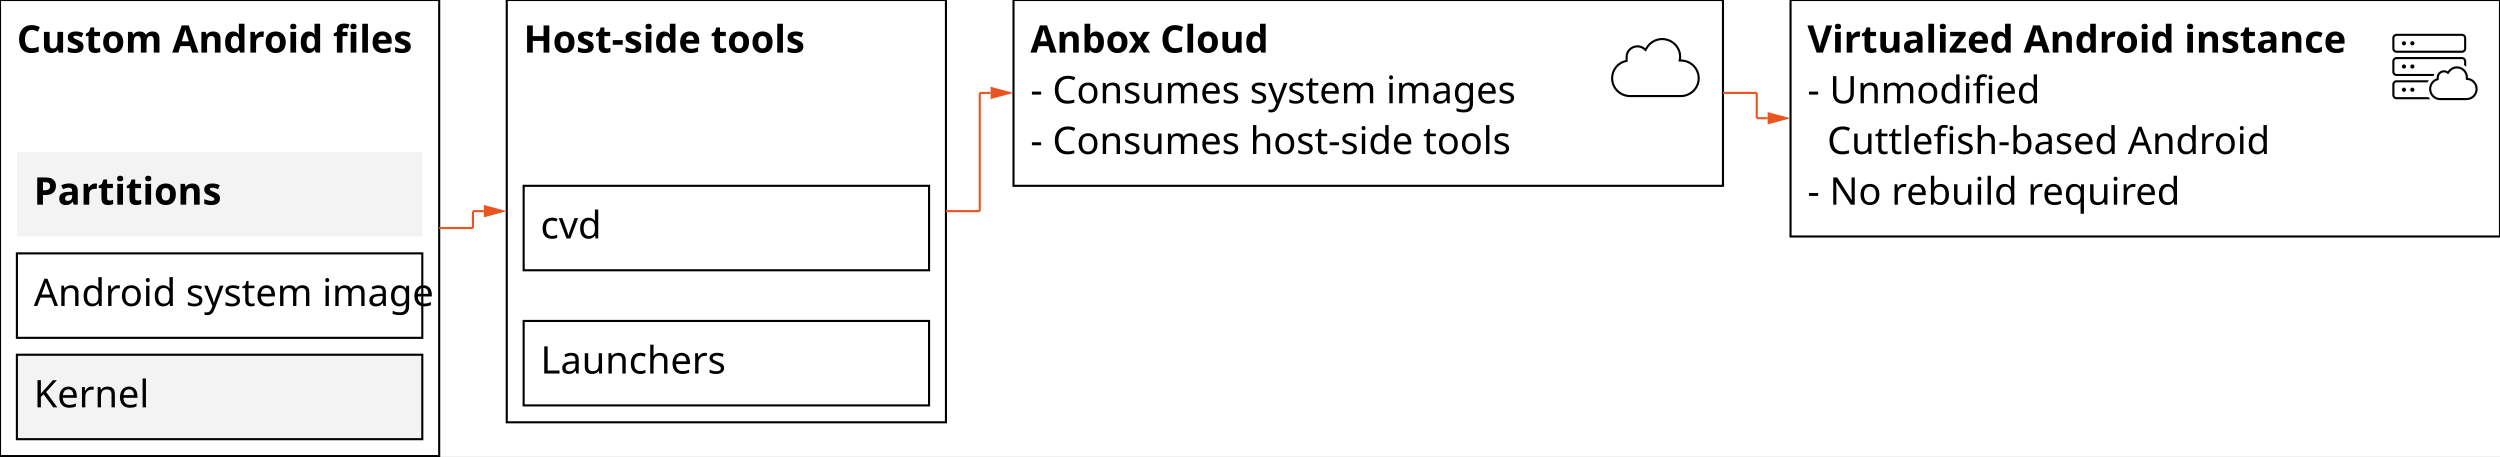
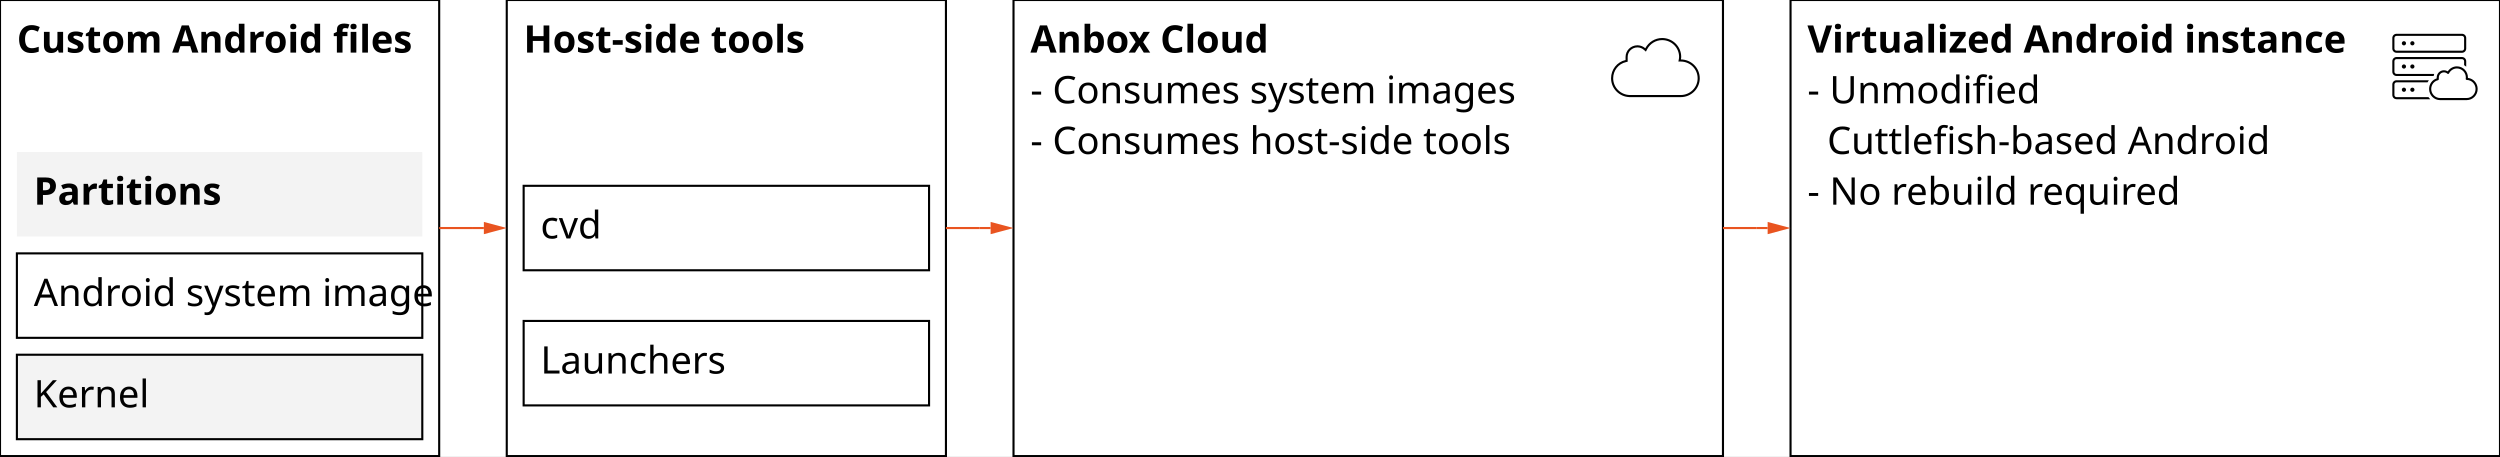
<svg xmlns="http://www.w3.org/2000/svg" width="1184" height="216" viewBox="0 0 1184 216" xml:space="preserve">
  <rect width="1184" height="216" fill="#FFFFFF" />
  <g data-component-id="custom_files">
    <rect x="0" y="0" width="208" height="216" fill="#FFFFFF" stroke="#000000" stroke-width="1" stroke-miterlimit="10" />
    <text font-family="Ubuntu Sans">
      <tspan x="8" y="24.92" font-size="18" font-weight="700" fill="#000000">Custom Android files</tspan>
    </text>
  </g>
  <g data-component-id="partitions">
    <rect x="8" y="72" width="192" height="40" fill="#F3F3F3" stroke="none" stroke-width="1" stroke-miterlimit="10" />
    <text font-family="Ubuntu Sans">
      <tspan x="16" y="96.92" font-size="18" font-weight="700" fill="#000000">Partitions</tspan>
    </text>
  </g>
  <g data-component-id="system_image">
    <rect x="8" y="120" width="192" height="40" fill="#FFFFFF" stroke="#000000" stroke-width="1" stroke-miterlimit="10" />
    <text font-family="Ubuntu Sans">
      <tspan x="16" y="144.92" font-size="18" font-weight="400" fill="#000000">Android system image</tspan>
    </text>
  </g>
  <g data-component-id="kernel">
    <rect x="8" y="168" width="192" height="40" fill="#F3F3F3" stroke="#000000" stroke-width="1" stroke-miterlimit="10" />
    <text font-family="Ubuntu Sans">
      <tspan x="16" y="192.92" font-size="18" font-weight="400" fill="#000000">Kernel</tspan>
    </text>
  </g>
  <g data-component-id="host_tools">
-     <rect x="240" y="0" width="208" height="200" fill="#FFFFFF" stroke="#000000" stroke-width="1" stroke-miterlimit="10" />
+     <rect x="240" y="0" width="208" height="216" fill="#FFFFFF" stroke="#000000" stroke-width="1" stroke-miterlimit="10" />
    <text font-family="Ubuntu Sans">
      <tspan x="248" y="24.92" font-size="18" font-weight="700" fill="#000000">Host-side tools</tspan>
    </text>
  </g>
  <g data-component-id="cvd">
    <rect x="248" y="88" width="192" height="40" fill="#FFFFFF" stroke="#000000" stroke-width="1" stroke-miterlimit="10" />
    <text font-family="Ubuntu Sans">
      <tspan x="256" y="112.92" font-size="18" font-weight="400" fill="#000000">cvd</tspan>
    </text>
  </g>
  <g data-component-id="launchers">
    <rect x="248" y="152" width="192" height="40" fill="#FFFFFF" stroke="#000000" stroke-width="1" stroke-miterlimit="10" />
    <text font-family="Ubuntu Sans">
      <tspan x="256" y="176.92" font-size="18" font-weight="400" fill="#000000">Launchers</tspan>
    </text>
  </g>
  <g data-component-id="anbox_cloud">
-     <rect x="480" y="0" width="336" height="88" fill="#FFFFFF" stroke="#000000" stroke-width="1" stroke-miterlimit="10" />
+     <rect x="480" y="0" width="336" height="216" fill="#FFFFFF" stroke="#000000" stroke-width="1" stroke-miterlimit="10" />
    <text font-family="Ubuntu Sans">
      <tspan x="488" y="24.92" font-size="18" font-weight="700" fill="#000000">Anbox Cloud</tspan>
      <tspan x="488" y="48.92" font-size="18" font-weight="400" fill="#000000">- Consumes system images</tspan>
      <tspan x="488" y="72.92" font-size="18" font-weight="400" fill="#000000">- Consumes host-side tools</tspan>
    </text>
    <g class="dg-icon" transform="translate(760 8)">
      <path fill-rule="evenodd" clip-rule="evenodd" d="M27.186 10C32.196 10 36.217 14 36.217 18.923L36.211 19.143C36.187 19.652 36.094 20.147 36.093 20.154C41.041 20.216 45 24.154 45 29.077L44.988 29.536C44.748 34.246 40.822 38 35.969 38H12.031L11.565 37.988C6.928 37.757 3.245 34.094 3.012 29.536L3 29.077C3 24.954 5.784 21.352 9.866 20.429V18.984C9.866 15.908 12.402 13.446 15.495 13.446L15.749 13.452C17.017 13.51 18.22 13.996 19.206 14.861C20.753 11.908 23.845 10 27.186 10ZM27.186 11C24.224 11 21.469 12.695 20.092 15.325L19.502 16.452L18.547 15.613C17.674 14.847 16.608 14.446 15.495 14.446C12.935 14.446 10.866 16.479 10.866 18.984V21.227L10.087 21.403C6.472 22.221 4 25.409 4 29.077C4 33.438 7.564 37 12.031 37H35.969C40.436 37 44 33.438 44 29.077C44 24.713 40.493 21.208 36.08 21.153L34.888 21.139L35.11 19.967V19.965C35.111 19.962 35.112 19.956 35.113 19.948C35.116 19.933 35.121 19.91 35.126 19.88C35.136 19.819 35.149 19.73 35.163 19.626C35.191 19.411 35.217 19.151 35.217 18.923C35.217 14.562 31.653 11 27.186 11Z" fill="#000000" />
    </g>
  </g>
  <g data-component-id="virt_instance">
-     <rect x="848" y="0" width="336" height="112" fill="#FFFFFF" stroke="#000000" stroke-width="1" stroke-miterlimit="10" />
+     <rect x="848" y="0" width="336" height="216" fill="#FFFFFF" stroke="#000000" stroke-width="1" stroke-miterlimit="10" />
    <text font-family="Ubuntu Sans">
      <tspan x="856" y="24.92" font-size="18" font-weight="700" fill="#000000">Virtualized Android instance</tspan>
      <tspan x="856" y="48.92" font-size="18" font-weight="400" fill="#000000">- Unmodified</tspan>
      <tspan x="856" y="72.92" font-size="18" font-weight="400" fill="#000000">  Cuttlefish-based Android</tspan>
      <tspan x="856" y="96.92" font-size="18" font-weight="400" fill="#000000">- No rebuild required</tspan>
    </text>
    <g class="dg-icon" transform="translate(1128 8)">
      <path d="M22.307 30C22.069 30.314 21.858 30.648 21.678 31H7C6.448 31 6 31.448 6 32V37L6.005 37.102C6.053 37.573 6.427 37.947 6.897 37.995L7 38H22.117C22.364 38.36 22.646 38.695 22.956 39H7C5.895 39 5 38.105 5 37V32C5 30.895 5.895 30 7 30H22.307ZM10.5 33.501C11.052 33.501 11.5 33.949 11.5 34.501C11.5 35.053 11.052 35.501 10.5 35.501C9.948 35.501 9.5 35.053 9.5 34.501C9.5 33.949 9.948 33.501 10.5 33.501ZM14.5 33.501C15.052 33.501 15.5 33.949 15.5 34.501C15.5 35.053 15.052 35.501 14.5 35.501C13.948 35.501 13.5 35.053 13.5 34.501C13.5 33.949 13.948 33.501 14.5 33.501ZM38 19C39.105 19 40 19.895 40 21V23.578C39.69 23.307 39.356 23.063 39 22.852V21C39 20.448 38.552 20 38 20H7C6.448 20 6 20.448 6 21V26L6.005 26.102C6.053 26.573 6.427 26.947 6.897 26.995L7 27H24.831C24.713 27.319 24.627 27.654 24.576 28H7C5.895 28 5 27.105 5 26V21C5 19.895 5.895 19 7 19H38ZM10.5 22.501C11.052 22.501 11.5 22.949 11.5 23.501C11.5 24.053 11.052 24.501 10.5 24.501C9.948 24.501 9.5 24.053 9.5 23.501C9.5 22.949 9.948 22.501 10.5 22.501ZM14.5 22.501C15.052 22.501 15.5 22.949 15.5 23.501C15.5 24.053 15.052 24.501 14.5 24.501C13.948 24.501 13.5 24.053 13.5 23.501C13.5 22.949 13.948 22.501 14.5 22.501ZM38 8C39.105 8 40 8.895 40 10V15C40 16.105 39.105 17 38 17H7C5.895 17 5 16.105 5 15V10C5 8.895 5.895 8 7 8H38ZM7 9C6.448 9 6 9.448 6 10V15L6.005 15.102C6.053 15.573 6.427 15.947 6.897 15.995L7 16H38L38.102 15.995C38.607 15.944 39 15.518 39 15V10C39 9.448 38.552 9 38 9H7ZM10.5 11.501C11.052 11.501 11.5 11.949 11.5 12.501C11.5 13.053 11.052 13.501 10.5 13.501C9.948 13.501 9.5 13.053 9.5 12.501C9.5 11.949 9.948 11.501 10.5 11.501ZM14.5 11.501C15.052 11.501 15.5 11.949 15.5 12.501C15.5 13.053 15.052 13.501 14.5 13.501C13.948 13.501 13.5 13.053 13.5 12.501C13.5 11.949 13.948 11.501 14.5 11.501Z" fill="#000000" />
      <path d="M39.822 28.703C39.822 26.336 37.934 24.423 35.592 24.423C34.038 24.423 32.584 25.333 31.856 26.755C31.786 26.893 31.655 26.99 31.503 27.019C31.351 27.047 31.194 27.003 31.078 26.899C30.616 26.485 30.053 26.27 29.468 26.27C28.125 26.27 27.02 27.363 27.02 28.736V29.51C27.019 29.742 26.858 29.945 26.632 29.997C24.733 30.436 23.423 32.153 23.423 34.143C23.423 36.51 25.311 38.423 27.653 38.423H40.192C42.535 38.423 44.423 36.51 44.423 34.143C44.423 31.775 42.565 29.892 40.251 29.862C40.104 29.86 39.965 29.794 39.871 29.68C39.778 29.566 39.739 29.416 39.766 29.271V29.27C39.766 29.268 39.767 29.265 39.768 29.261C39.769 29.253 39.771 29.24 39.773 29.224C39.779 29.191 39.787 29.142 39.794 29.086C39.809 28.97 39.822 28.828 39.822 28.703ZM40.813 28.898C43.421 29.203 45.423 31.424 45.423 34.143C45.423 37.05 43.099 39.423 40.192 39.423H27.653C24.747 39.423 22.423 37.05 22.423 34.143C22.423 31.849 23.856 29.81 26.02 29.128V28.736C26.02 26.813 27.571 25.27 29.468 25.27C30.109 25.27 30.725 25.452 31.266 25.793C32.223 24.341 33.843 23.423 35.592 23.423C38.498 23.423 40.822 25.796 40.822 28.703C40.822 28.768 40.817 28.834 40.813 28.898Z" fill="#000000" />
    </g>
  </g>
  <g data-component-id="custom_files.right-&gt;host_tools.left">
    <line x1="208" y1="108" x2="224" y2="108" fill="none" stroke="#E95420" stroke-width="1" stroke-miterlimit="10" />
-     <line x1="224" y1="108" x2="224" y2="100" fill="none" stroke="#E95420" stroke-width="1" stroke-miterlimit="10" />
-     <line x1="224" y1="100" x2="229.159" y2="100" fill="none" stroke="#E95420" stroke-width="1" stroke-miterlimit="10" />
-     <polygon points="229.159,97.095 240,100 229.159,102.905" fill="#E95420" />
+     <line x1="224" y1="108" x2="224" y2="108" fill="none" stroke="#E95420" stroke-width="1" stroke-miterlimit="10" />
+     <line x1="224" y1="108" x2="229.159" y2="108" fill="none" stroke="#E95420" stroke-width="1" stroke-miterlimit="10" />
+     <polygon points="229.159,105.095 240,108 229.159,110.905" fill="#E95420" />
  </g>
  <g data-component-id="host_tools.right-&gt;anbox_cloud.left">
-     <line x1="448" y1="100" x2="464" y2="100" fill="none" stroke="#E95420" stroke-width="1" stroke-miterlimit="10" />
-     <line x1="464" y1="100" x2="464" y2="44" fill="none" stroke="#E95420" stroke-width="1" stroke-miterlimit="10" />
-     <line x1="464" y1="44" x2="469.159" y2="44" fill="none" stroke="#E95420" stroke-width="1" stroke-miterlimit="10" />
-     <polygon points="469.159,41.095 480,44 469.159,46.905" fill="#E95420" />
+     <line x1="448" y1="108" x2="464" y2="108" fill="none" stroke="#E95420" stroke-width="1" stroke-miterlimit="10" />
+     <line x1="464" y1="108" x2="464" y2="108" fill="none" stroke="#E95420" stroke-width="1" stroke-miterlimit="10" />
+     <line x1="464" y1="108" x2="469.159" y2="108" fill="none" stroke="#E95420" stroke-width="1" stroke-miterlimit="10" />
+     <polygon points="469.159,105.095 480,108 469.159,110.905" fill="#E95420" />
  </g>
  <g data-component-id="anbox_cloud.right-&gt;virt_instance.left">
-     <line x1="816" y1="44" x2="832" y2="44" fill="none" stroke="#E95420" stroke-width="1" stroke-miterlimit="10" />
-     <line x1="832" y1="44" x2="832" y2="56" fill="none" stroke="#E95420" stroke-width="1" stroke-miterlimit="10" />
-     <line x1="832" y1="56" x2="837.159" y2="56" fill="none" stroke="#E95420" stroke-width="1" stroke-miterlimit="10" />
-     <polygon points="837.159,53.095 848,56 837.159,58.905" fill="#E95420" />
+     <line x1="816" y1="108" x2="832" y2="108" fill="none" stroke="#E95420" stroke-width="1" stroke-miterlimit="10" />
+     <line x1="832" y1="108" x2="832" y2="108" fill="none" stroke="#E95420" stroke-width="1" stroke-miterlimit="10" />
+     <line x1="832" y1="108" x2="837.159" y2="108" fill="none" stroke="#E95420" stroke-width="1" stroke-miterlimit="10" />
+     <polygon points="837.159,105.095 848,108 837.159,110.905" fill="#E95420" />
  </g>
</svg>
